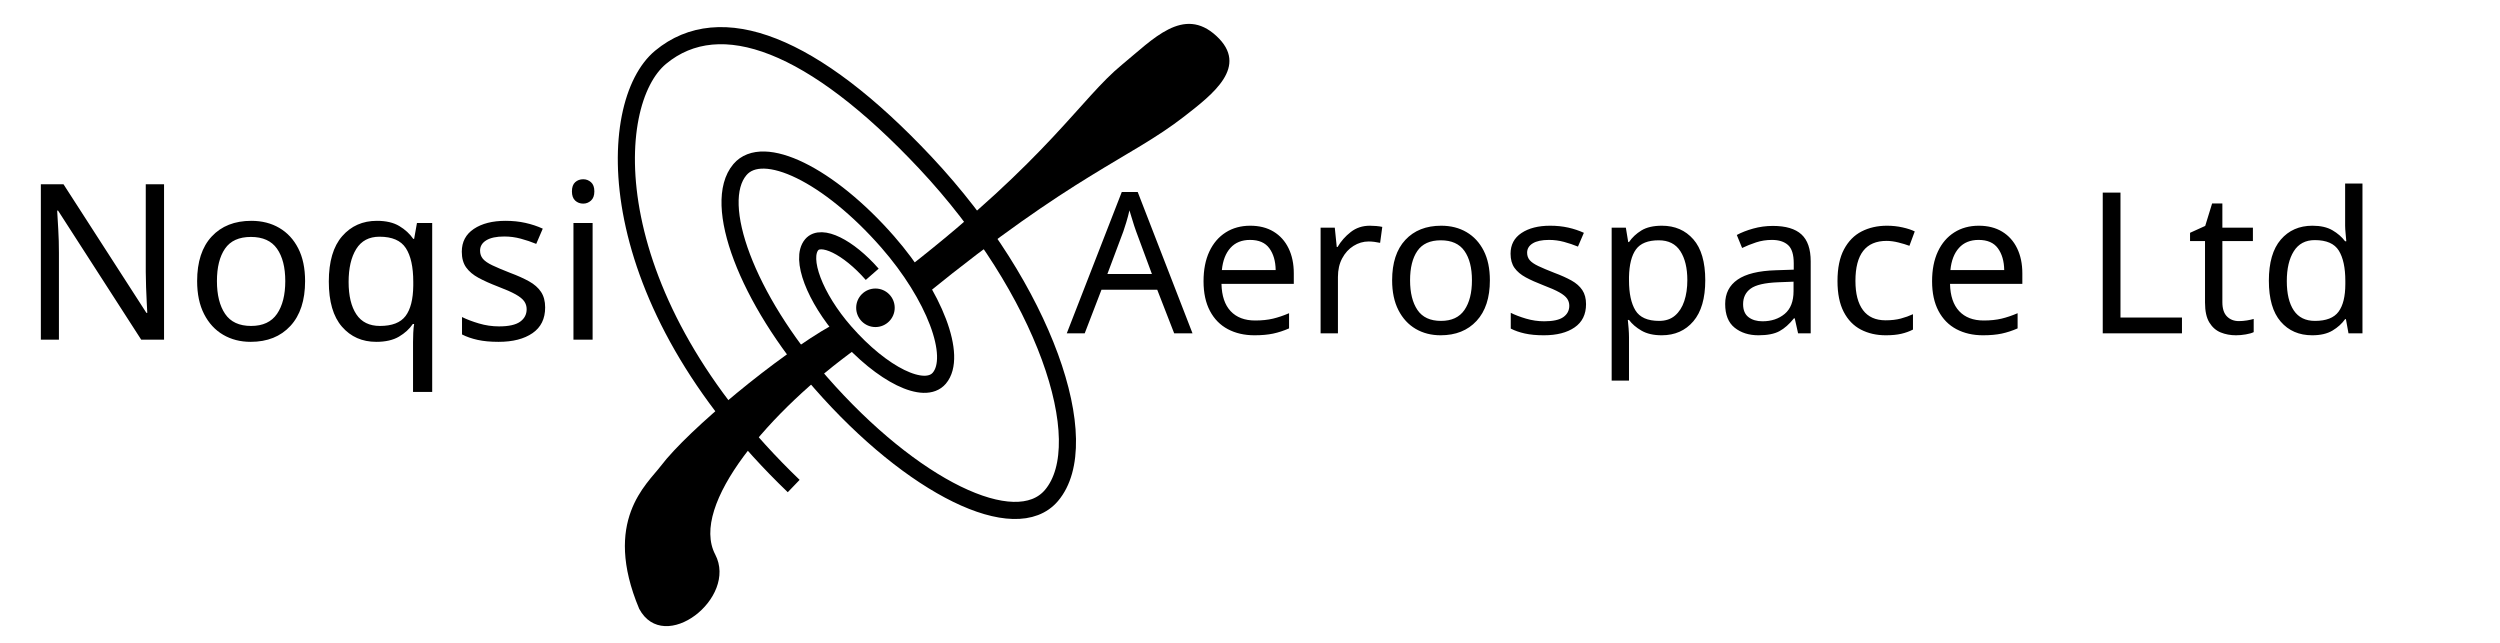
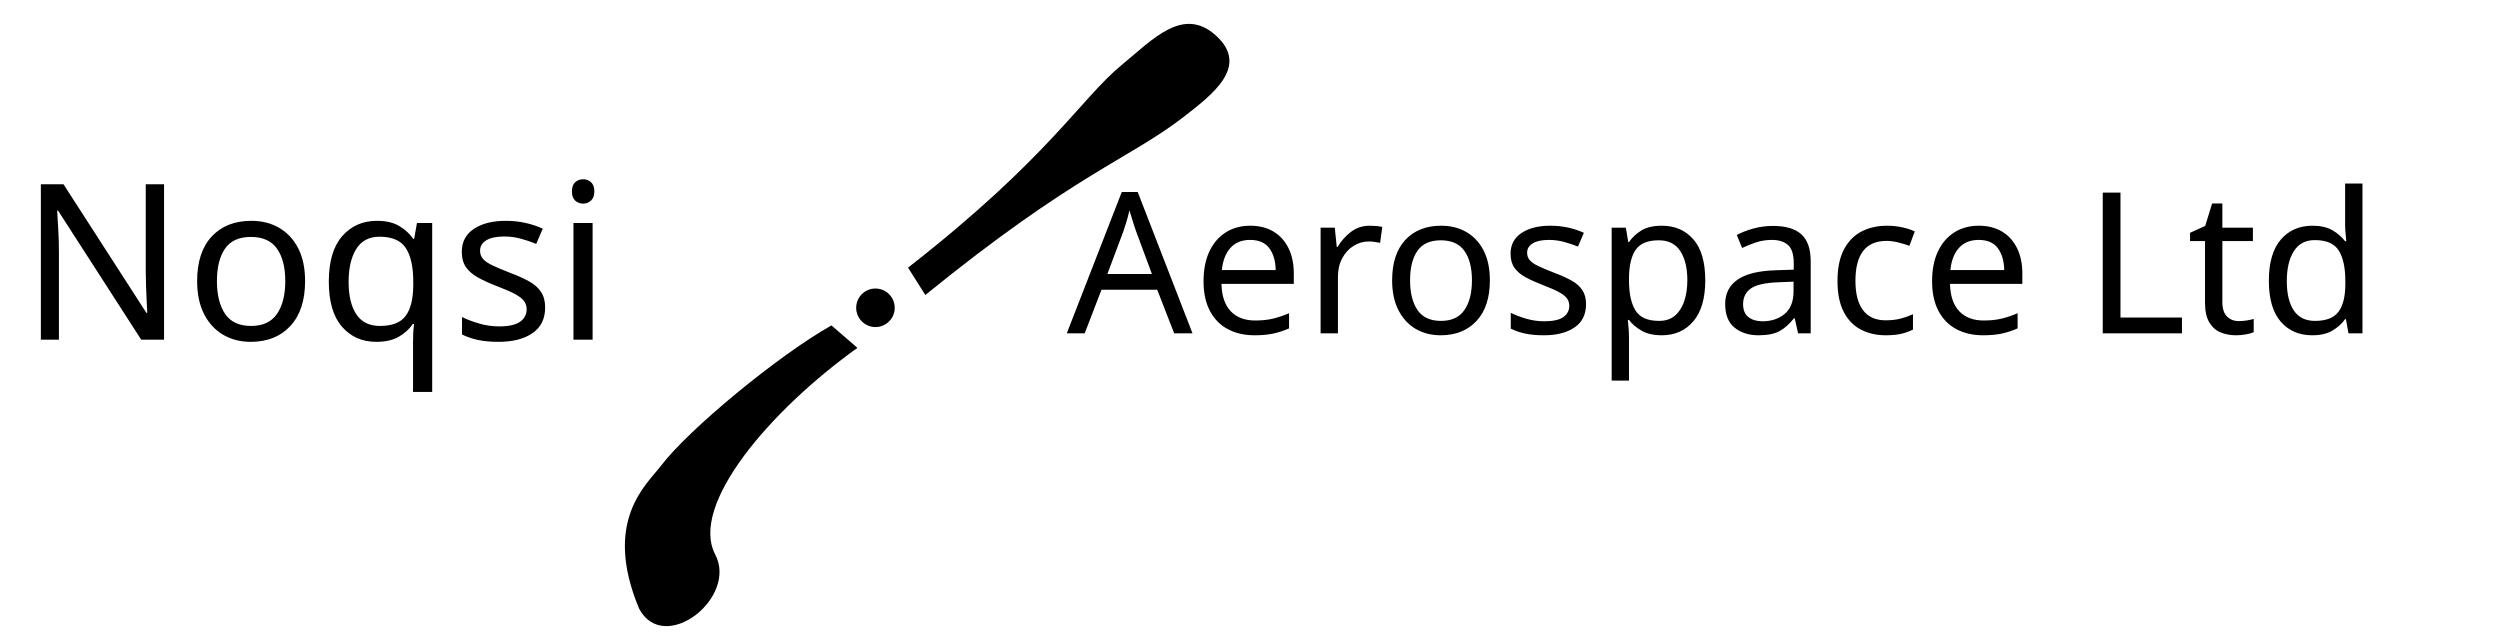
<svg xmlns="http://www.w3.org/2000/svg" version="1.1" x="0px" y="0px" width="2920px" height="750px" preserveAspectRatio="xMinYMin meet" viewBox="0 0 2920 750" enable-background="new 0 0 2920 750" xml:space="preserve">
  <g id="Bottom_jet">
    <path d="M971.143,380.08c-61.482,34.512-166.975,121.449-199.389,164.269c-16.043,21.192-68.398,63.908-25.165,166.763   c29.119,54.379,115.371-12.715,88.806-63.423c-30.252-57.748,63.529-167.876,166.045-241.39" />
  </g>
  <g id="Top_jet">
    <path d="M1060.595,312.615C1225.5,183.938,1262.408,114.969,1310.612,75.46c35.998-29.505,71.558-69.037,110.09-33.496   c38.532,35.54-3.997,67.99-37.566,94.096c-63.636,49.488-127.636,66.44-302.36,208.51" />
  </g>
  <g id="Center">
    <circle cx="1022.518" cy="359.5" r="22.5" />
  </g>
  <g id="Swirl">
-     <path fill="none" stroke="#000000" stroke-width="20" stroke-miterlimit="10" d="M927.041,567.688   C698.135,347.911,706.065,121.12,771.65,66.835c69.681-57.676,178.371-16.162,309.186,123.219   c138.985,148.085,199.692,326.839,147.292,388.656c-41.92,49.453-162.643-9.574-269.644-131.843   c-85.6-97.813-127.805-209.175-94.268-248.739c26.829-31.649,104.093,6.128,172.572,84.378   c54.783,62.601,81.796,133.874,60.333,159.192c-17.175,20.257-66.62-3.922-110.447-54.002   c-35.063-40.064-52.35-85.678-38.612-101.882c10.988-12.963,42.635,2.508,70.685,34.56" />
+     <path fill="none" stroke-width="20" stroke-miterlimit="10" d="M927.041,567.688   C698.135,347.911,706.065,121.12,771.65,66.835c69.681-57.676,178.371-16.162,309.186,123.219   c138.985,148.085,199.692,326.839,147.292,388.656c-41.92,49.453-162.643-9.574-269.644-131.843   c-85.6-97.813-127.805-209.175-94.268-248.739c26.829-31.649,104.093,6.128,172.572,84.378   c54.783,62.601,81.796,133.874,60.333,159.192c-17.175,20.257-66.62-3.922-110.447-54.002   c-35.063-40.064-52.35-85.678-38.612-101.882c10.988-12.963,42.635,2.508,70.685,34.56" />
  </g>
  <g id="Aerospace">
    <text transform="matrix(1 0 0 1 1246 389.3115)" font-family="'Comfortaa'" font-size="230.17">Aerospace Ltd</text>
  </g>
  <g id="Noqsi">
    <text transform="matrix(1 0 0 1 23.0601 396.7246)" font-family="'Comfortaa'" font-size="254.219">Noqsi</text>
-     <line fill="none" x1="2458" y1="392.292" x2="-352" y2="392.292" />
  </g>
</svg>
